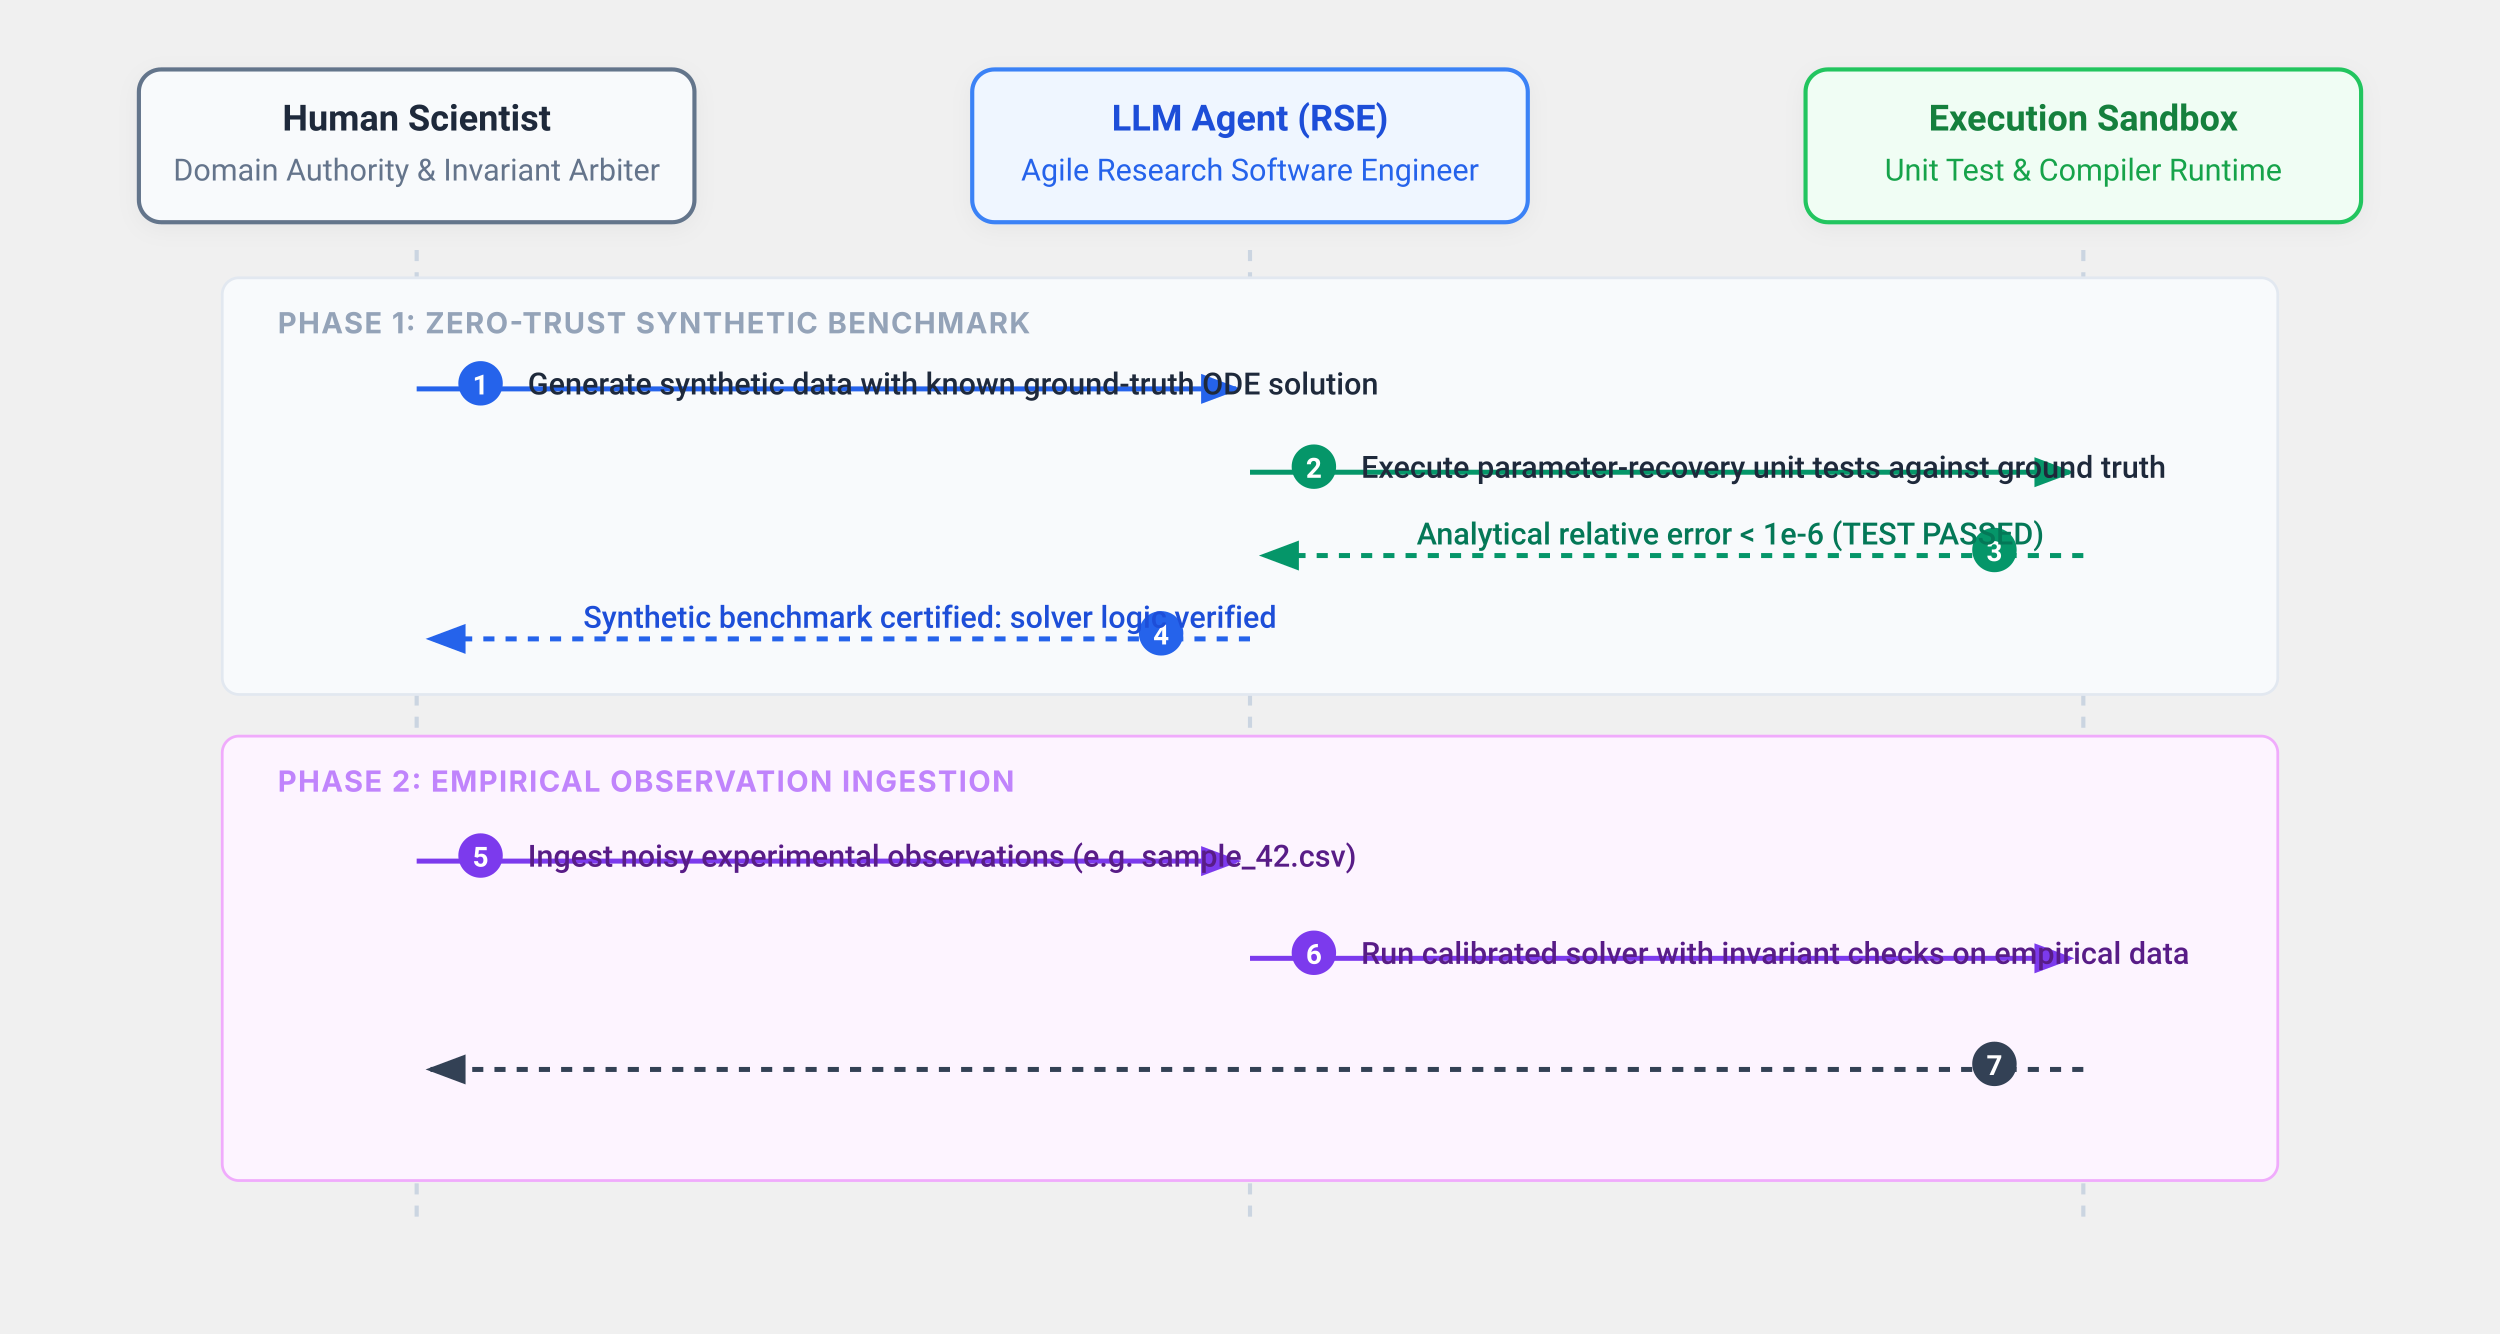
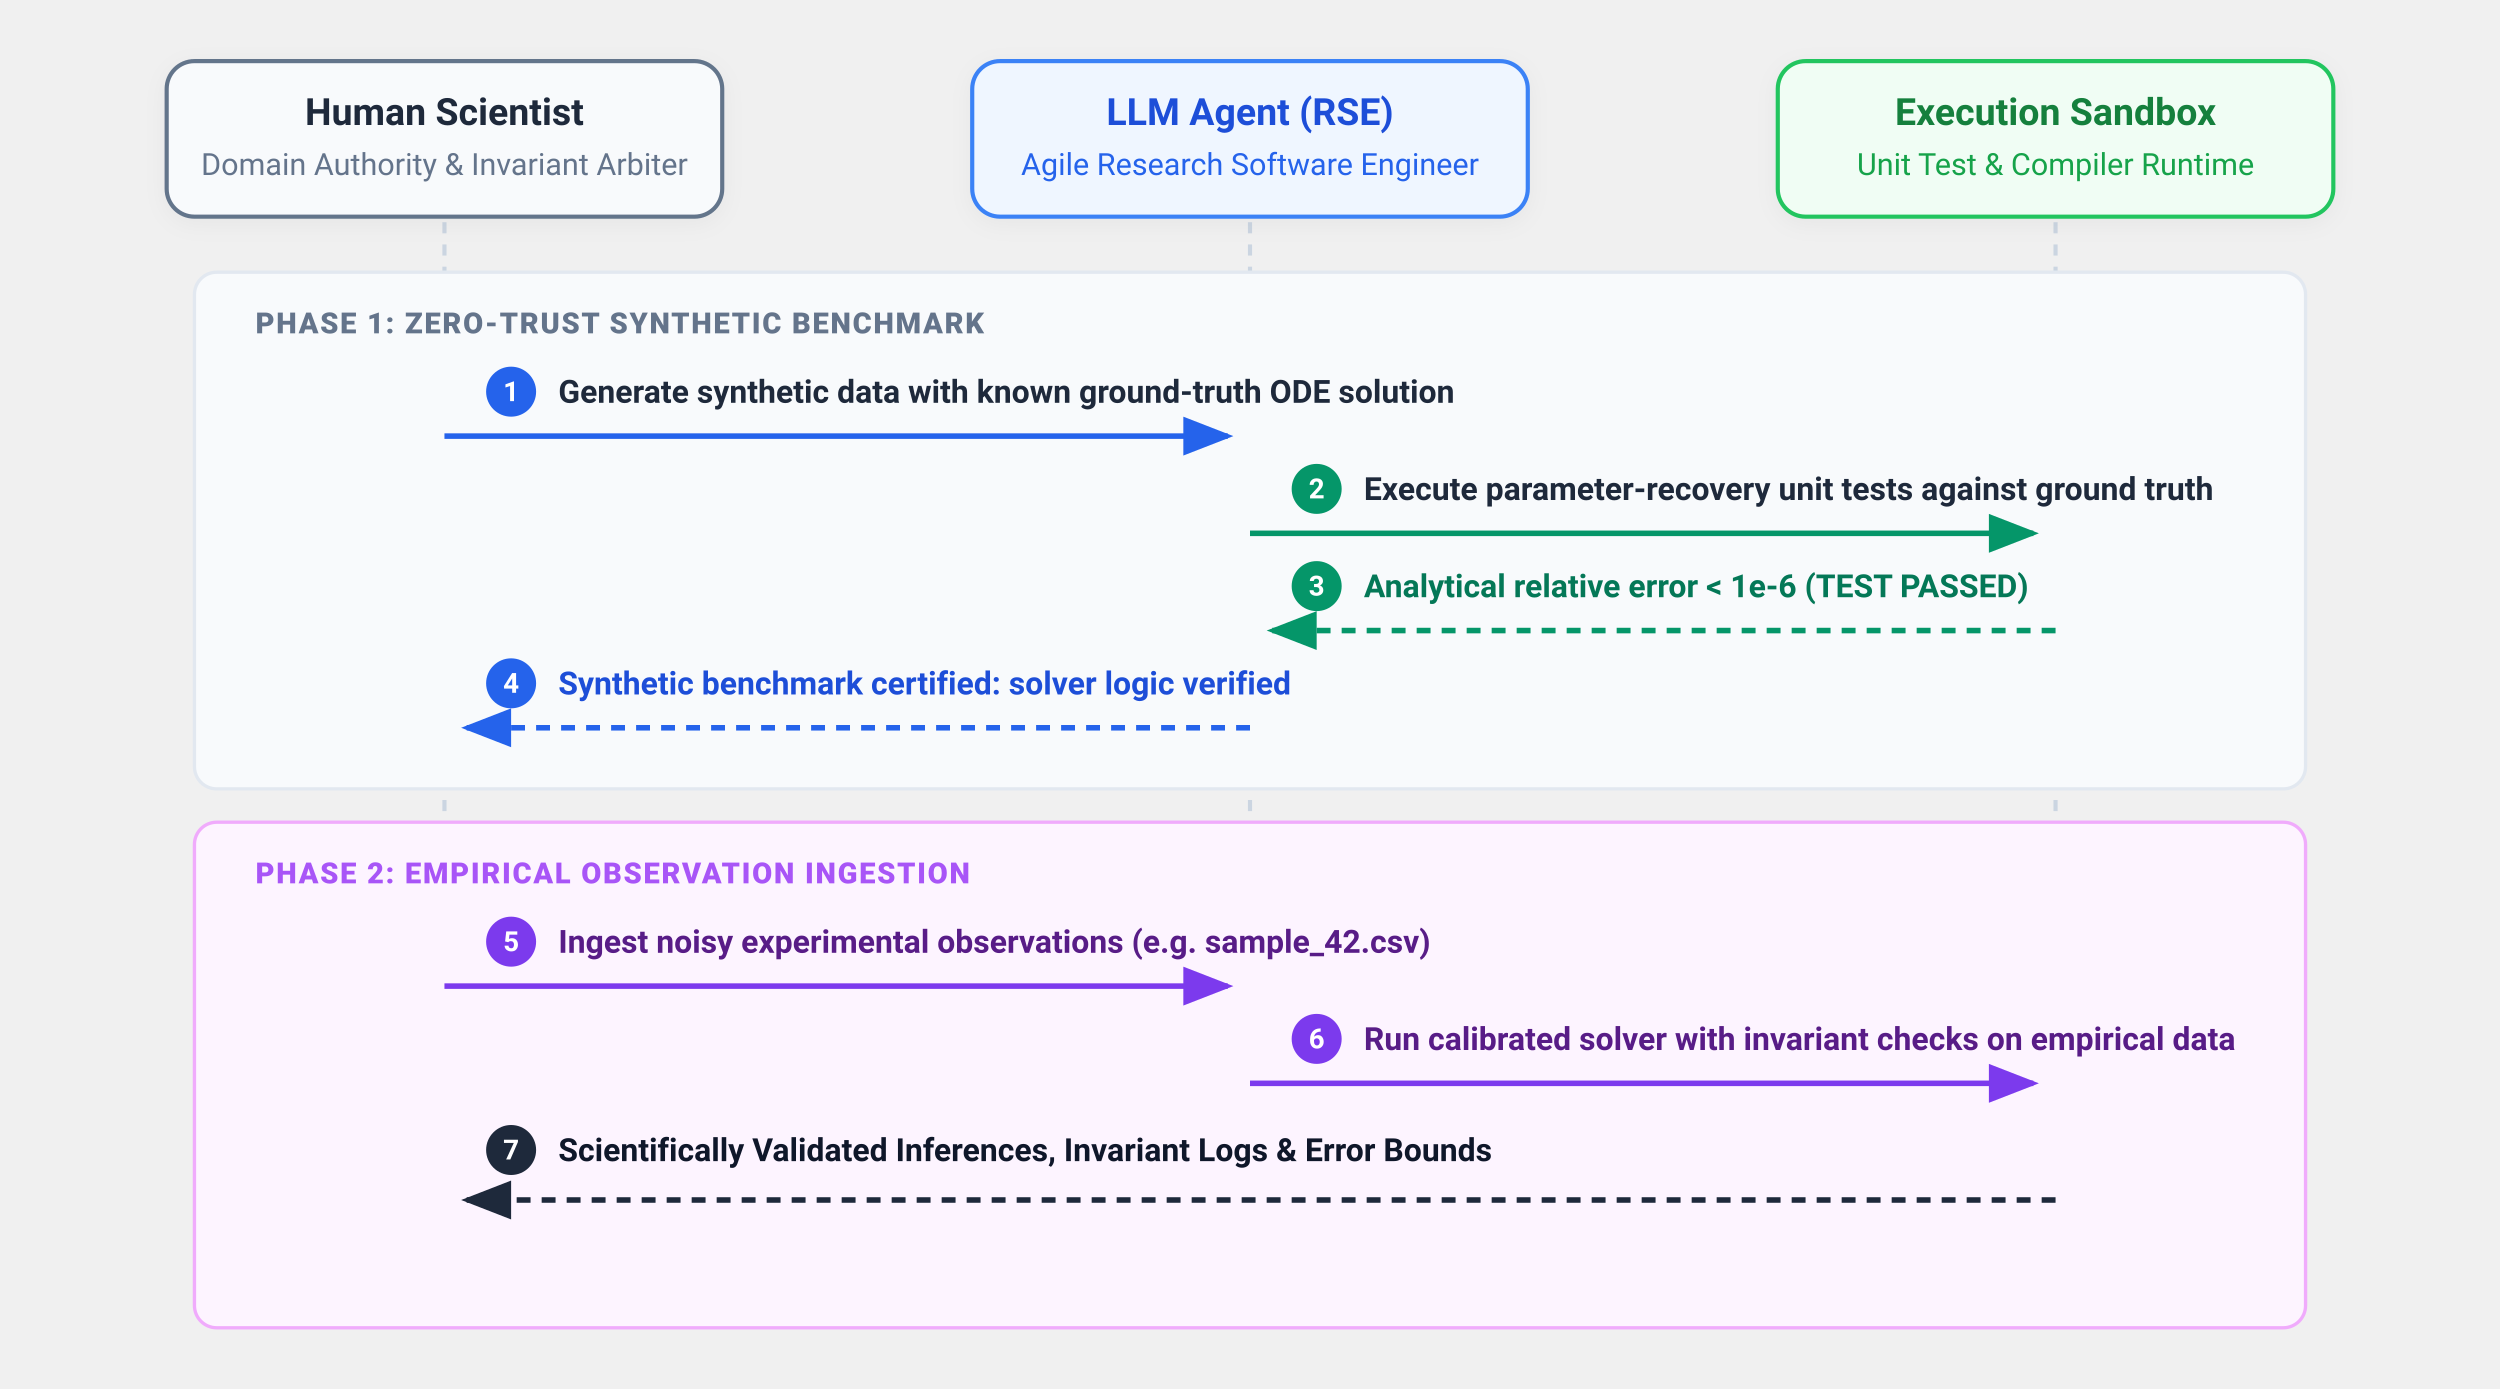
- <svg xmlns="http://www.w3.org/2000/svg" viewBox="0 0 900 480" width="100%" height="100%">
+ <svg xmlns="http://www.w3.org/2000/svg" viewBox="0 0 900 500" width="100%" height="100%">
  <defs>
    <style>
      .lifeline { stroke: #cbd5e1; stroke-width: 1.5; stroke-dasharray: 4,4; }
-       .actor-box { rx: 8px; ry: 8px; stroke-width: 1.5px; filter: drop-shadow(0 2px 4px rgba(0,0,0,0.04)); }
-       .actor-title { font-family: -apple-system, BlinkMacSystemFont, "Segoe UI", Roboto, sans-serif; font-size: 13px; font-weight: 700; text-anchor: middle; }
-       .actor-sub { font-family: -apple-system, BlinkMacSystemFont, "Segoe UI", Roboto, sans-serif; font-size: 11px; text-anchor: middle; }
-       .seq-arrow { stroke-width: 1.8; fill: none; }
-       .seq-arrow-dash { stroke-width: 1.8; stroke-dasharray: 4,4; fill: none; }
-       .seq-label { font-family: -apple-system, BlinkMacSystemFont, "Segoe UI", Roboto, sans-serif; font-size: 11px; font-weight: 500; }
-       .seq-num { font-family: -apple-system, BlinkMacSystemFont, "Segoe UI", Roboto, sans-serif; font-size: 10px; font-weight: 700; fill: #ffffff; text-anchor: middle; }
-       .num-badge { rx: 8px; ry: 8px; }
-       .phase-rect { rx: 6px; ry: 6px; stroke-width: 1px; }
+       .actor-box { rx: 10px; ry: 10px; stroke-width: 1.5px; filter: drop-shadow(0 2px 4px rgba(0,0,0,0.04)); }
+       .actor-title { font-family: -apple-system, BlinkMacSystemFont, "Segoe UI", Roboto, Helvetica, Arial, sans-serif; font-size: 13.5px; font-weight: 700; text-anchor: middle; }
+       .actor-sub { font-family: -apple-system, BlinkMacSystemFont, "Segoe UI", Roboto, Helvetica, Arial, sans-serif; font-size: 11px; text-anchor: middle; }
+       .seq-arrow { stroke-width: 2; fill: none; }
+       .seq-arrow-dash { stroke-width: 2; stroke-dasharray: 5,4; fill: none; }
+       .seq-label { font-family: -apple-system, BlinkMacSystemFont, "Segoe UI", Roboto, Helvetica, Arial, sans-serif; font-size: 11.5px; font-weight: 600; }
+       .seq-num { font-family: -apple-system, BlinkMacSystemFont, "Segoe UI", Roboto, Helvetica, Arial, sans-serif; font-size: 10px; font-weight: 700; fill: #ffffff; text-anchor: middle; dominant-baseline: central; }
+       .num-badge { rx: 9px; ry: 9px; }
+       .phase-rect { rx: 8px; ry: 8px; stroke-width: 1.2px; }
+       .phase-header { font-family: -apple-system, BlinkMacSystemFont, "Segoe UI", Roboto, Helvetica, Arial, sans-serif; font-size: 10.5px; font-weight: 800; letter-spacing: 0.6px; }
    </style>
-     <marker id="arrow-blue" markerWidth="8" markerHeight="6" refX="7" refY="3" orient="auto">
-       <polygon points="0 0, 8 3, 0 6" fill="#2563eb" />
+     <marker id="arrow-blue" markerWidth="9" markerHeight="7" refX="8" refY="3.5" orient="auto">
+       <polygon points="0 0, 9 3.5, 0 7" fill="#2563eb" />
    </marker>
-     <marker id="arrow-emerald" markerWidth="8" markerHeight="6" refX="7" refY="3" orient="auto">
-       <polygon points="0 0, 8 3, 0 6" fill="#059669" />
+     <marker id="arrow-emerald" markerWidth="9" markerHeight="7" refX="8" refY="3.5" orient="auto">
+       <polygon points="0 0, 9 3.5, 0 7" fill="#059669" />
    </marker>
-     <marker id="arrow-purple" markerWidth="8" markerHeight="6" refX="7" refY="3" orient="auto">
-       <polygon points="0 0, 8 3, 0 6" fill="#7c3aed" />
+     <marker id="arrow-purple" markerWidth="9" markerHeight="7" refX="8" refY="3.5" orient="auto">
+       <polygon points="0 0, 9 3.5, 0 7" fill="#7c3aed" />
    </marker>
-     <marker id="arrow-dark" markerWidth="8" markerHeight="6" refX="7" refY="3" orient="auto">
-       <polygon points="0 0, 8 3, 0 6" fill="#334155" />
+     <marker id="arrow-dark" markerWidth="9" markerHeight="7" refX="8" refY="3.5" orient="auto">
+       <polygon points="0 0, 9 3.5, 0 7" fill="#1e293b" />
    </marker>
  </defs>
-   <line x1="150" y1="90" x2="150" y2="440" class="lifeline" />
-   <line x1="450" y1="90" x2="450" y2="440" class="lifeline" />
-   <line x1="750" y1="90" x2="750" y2="440" class="lifeline" />
-   <rect x="50" y="25" width="200" height="55" class="actor-box" fill="#f8fafc" stroke="#64748b" />
-   <text x="150" y="47" class="actor-title" fill="#1e293b">Human Scientist</text>
-   <text x="150" y="65" class="actor-sub" fill="#64748b">Domain Authority &amp; Invariant Arbiter</text>
-   <rect x="350" y="25" width="200" height="55" class="actor-box" fill="#eff6ff" stroke="#3b82f6" />
-   <text x="450" y="47" class="actor-title" fill="#1d4ed8">LLM Agent (RSE)</text>
-   <text x="450" y="65" class="actor-sub" fill="#2563eb">Agile Research Software Engineer</text>
-   <rect x="650" y="25" width="200" height="55" class="actor-box" fill="#f0fdf4" stroke="#22c55e" />
-   <text x="750" y="47" class="actor-title" fill="#15803d">Execution Sandbox</text>
-   <text x="750" y="65" class="actor-sub" fill="#16a34a">Unit Test &amp; Compiler Runtime</text>
-   <rect x="80" y="100" width="740" height="150" class="phase-rect" fill="#f8fafc" stroke="#e2e8f0" />
-   <text x="100" y="120" font-family="-apple-system, sans-serif" font-size="10.5px" font-weight="700" fill="#94a3b8" letter-spacing="0.5px">PHASE 1: ZERO-TRUST SYNTHETIC BENCHMARK</text>
-   <path d="M 150 140 L 445 140" class="seq-arrow" stroke="#2563eb" marker-end="url(#arrow-blue)" />
-   <rect x="165" y="130" width="16" height="16" class="num-badge" fill="#2563eb" />
-   <text x="173" y="142" class="seq-num">1</text>
-   <text x="190" y="142" class="seq-label" fill="#1e293b">Generate synthetic data with known ground-truth ODE solution</text>
-   <path d="M 450 170 L 745 170" class="seq-arrow" stroke="#059669" marker-end="url(#arrow-emerald)" />
-   <rect x="465" y="160" width="16" height="16" class="num-badge" fill="#059669" />
-   <text x="473" y="172" class="seq-num">2</text>
-   <text x="490" y="172" class="seq-label" fill="#1e293b">Execute parameter-recovery unit tests against ground truth</text>
-   <path d="M 750 200 L 455 200" class="seq-arrow-dash" stroke="#059669" marker-end="url(#arrow-emerald)" />
-   <rect x="710" y="190" width="16" height="16" class="num-badge" fill="#059669" />
-   <text x="718" y="202" class="seq-num">3</text>
-   <text x="510" y="196" class="seq-label" fill="#047857">Analytical relative error &lt; 1e-6 (TEST PASSED)</text>
-   <path d="M 450 230 L 155 230" class="seq-arrow-dash" stroke="#2563eb" marker-end="url(#arrow-blue)" />
-   <rect x="410" y="220" width="16" height="16" class="num-badge" fill="#2563eb" />
-   <text x="418" y="232" class="seq-num">4</text>
-   <text x="210" y="226" class="seq-label" fill="#1d4ed8">Synthetic benchmark certified: solver logic verified</text>
-   <rect x="80" y="265" width="740" height="160" class="phase-rect" fill="#fdf4ff" stroke="#f0abfc" />
-   <text x="100" y="285" font-family="-apple-system, sans-serif" font-size="10.5px" font-weight="700" fill="#c084fc" letter-spacing="0.5px">PHASE 2: EMPIRICAL OBSERVATION INGESTION</text>
-   <path d="M 150 310 L 445 310" class="seq-arrow" stroke="#7c3aed" marker-end="url(#arrow-purple)" />
-   <rect x="165" y="300" width="16" height="16" class="num-badge" fill="#7c3aed" />
-   <text x="173" y="312" class="seq-num">5</text>
-   <text x="190" y="312" class="seq-label" fill="#581c87">Ingest noisy experimental observations (e.g. sample_42.csv)</text>
-   <path d="M 450 345 L 745 345" class="seq-arrow" stroke="#7c3aed" marker-end="url(#arrow-purple)" />
-   <rect x="465" y="335" width="16" height="16" class="num-badge" fill="#7c3aed" />
-   <text x="473" y="347" class="seq-num">6</text>
-   <text x="490" y="347" class="seq-label" fill="#581c87">Run calibrated solver with invariant checks on empirical data</text>
-   <path d="M 750 385 L 155 385" class="seq-arrow-dash" stroke="#334155" marker-end="url(#arrow-dark)" />
-   <rect x="710" y="375" width="16" height="16" class="num-badge" fill="#334155" />
-   <text x="718" y="387" class="seq-num">7</text>
-   <text x="250" y="380" class="seq-label" fill="#0f172a">
-     <b>Scientifically Validated Inferences, Invariant Logs &amp; Error Bounds</b>
-   </text>
+   <line x1="160" y1="80" x2="160" y2="475" class="lifeline" />
+   <line x1="450" y1="80" x2="450" y2="475" class="lifeline" />
+   <line x1="740" y1="80" x2="740" y2="475" class="lifeline" />
+   <rect x="60" y="22" width="200" height="56" class="actor-box" fill="#f8fafc" stroke="#64748b" />
+   <text x="160" y="45" class="actor-title" fill="#1e293b">Human Scientist</text>
+   <text x="160" y="63" class="actor-sub" fill="#64748b">Domain Authority &amp; Invariant Arbiter</text>
+   <rect x="350" y="22" width="200" height="56" class="actor-box" fill="#eff6ff" stroke="#3b82f6" />
+   <text x="450" y="45" class="actor-title" fill="#1d4ed8">LLM Agent (RSE)</text>
+   <text x="450" y="63" class="actor-sub" fill="#2563eb">Agile Research Software Engineer</text>
+   <rect x="640" y="22" width="200" height="56" class="actor-box" fill="#f0fdf4" stroke="#22c55e" />
+   <text x="740" y="45" class="actor-title" fill="#15803d">Execution Sandbox</text>
+   <text x="740" y="63" class="actor-sub" fill="#16a34a">Unit Test &amp; Compiler Runtime</text>
+   <rect x="70" y="98" width="760" height="186" class="phase-rect" fill="#f8fafc" stroke="#e2e8f0" />
+   <text x="92" y="120" class="phase-header" fill="#64748b">PHASE 1: ZERO-TRUST SYNTHETIC BENCHMARK</text>
+   <rect x="175" y="132" width="18" height="18" class="num-badge" fill="#2563eb" />
+   <text x="184" y="141" class="seq-num">1</text>
+   <text x="201" y="145" class="seq-label" fill="#1e293b">Generate synthetic data with known ground-truth ODE solution</text>
+   <path d="M 160 157 L 442 157" class="seq-arrow" stroke="#2563eb" marker-end="url(#arrow-blue)" />
+   <rect x="465" y="167" width="18" height="18" class="num-badge" fill="#059669" />
+   <text x="474" y="176" class="seq-num">2</text>
+   <text x="491" y="180" class="seq-label" fill="#1e293b">Execute parameter-recovery unit tests against ground truth</text>
+   <path d="M 450 192 L 732 192" class="seq-arrow" stroke="#059669" marker-end="url(#arrow-emerald)" />
+   <rect x="465" y="202" width="18" height="18" class="num-badge" fill="#059669" />
+   <text x="474" y="211" class="seq-num">3</text>
+   <text x="491" y="215" class="seq-label" fill="#047857">Analytical relative error &lt; 1e-6 (TEST PASSED)</text>
+   <path d="M 740 227 L 458 227" class="seq-arrow-dash" stroke="#059669" marker-end="url(#arrow-emerald)" />
+   <rect x="175" y="237" width="18" height="18" class="num-badge" fill="#2563eb" />
+   <text x="184" y="246" class="seq-num">4</text>
+   <text x="201" y="250" class="seq-label" fill="#1d4ed8">Synthetic benchmark certified: solver logic verified</text>
+   <path d="M 450 262 L 168 262" class="seq-arrow-dash" stroke="#2563eb" marker-end="url(#arrow-blue)" />
+   <rect x="70" y="296" width="760" height="182" class="phase-rect" fill="#fdf4ff" stroke="#f0abfc" />
+   <text x="92" y="318" class="phase-header" fill="#a855f7">PHASE 2: EMPIRICAL OBSERVATION INGESTION</text>
+   <rect x="175" y="330" width="18" height="18" class="num-badge" fill="#7c3aed" />
+   <text x="184" y="339" class="seq-num">5</text>
+   <text x="201" y="343" class="seq-label" fill="#581c87">Ingest noisy experimental observations (e.g. sample_42.csv)</text>
+   <path d="M 160 355 L 442 355" class="seq-arrow" stroke="#7c3aed" marker-end="url(#arrow-purple)" />
+   <rect x="465" y="365" width="18" height="18" class="num-badge" fill="#7c3aed" />
+   <text x="474" y="374" class="seq-num">6</text>
+   <text x="491" y="378" class="seq-label" fill="#581c87">Run calibrated solver with invariant checks on empirical data</text>
+   <path d="M 450 390 L 732 390" class="seq-arrow" stroke="#7c3aed" marker-end="url(#arrow-purple)" />
+   <rect x="175" y="405" width="18" height="18" class="num-badge" fill="#1e293b" />
+   <text x="184" y="414" class="seq-num">7</text>
+   <text x="201" y="418" class="seq-label" fill="#0f172a" font-weight="700">Scientifically Validated Inferences, Invariant Logs &amp; Error Bounds</text>
+   <path d="M 740 432 L 168 432" class="seq-arrow-dash" stroke="#1e293b" marker-end="url(#arrow-dark)" />
</svg>
